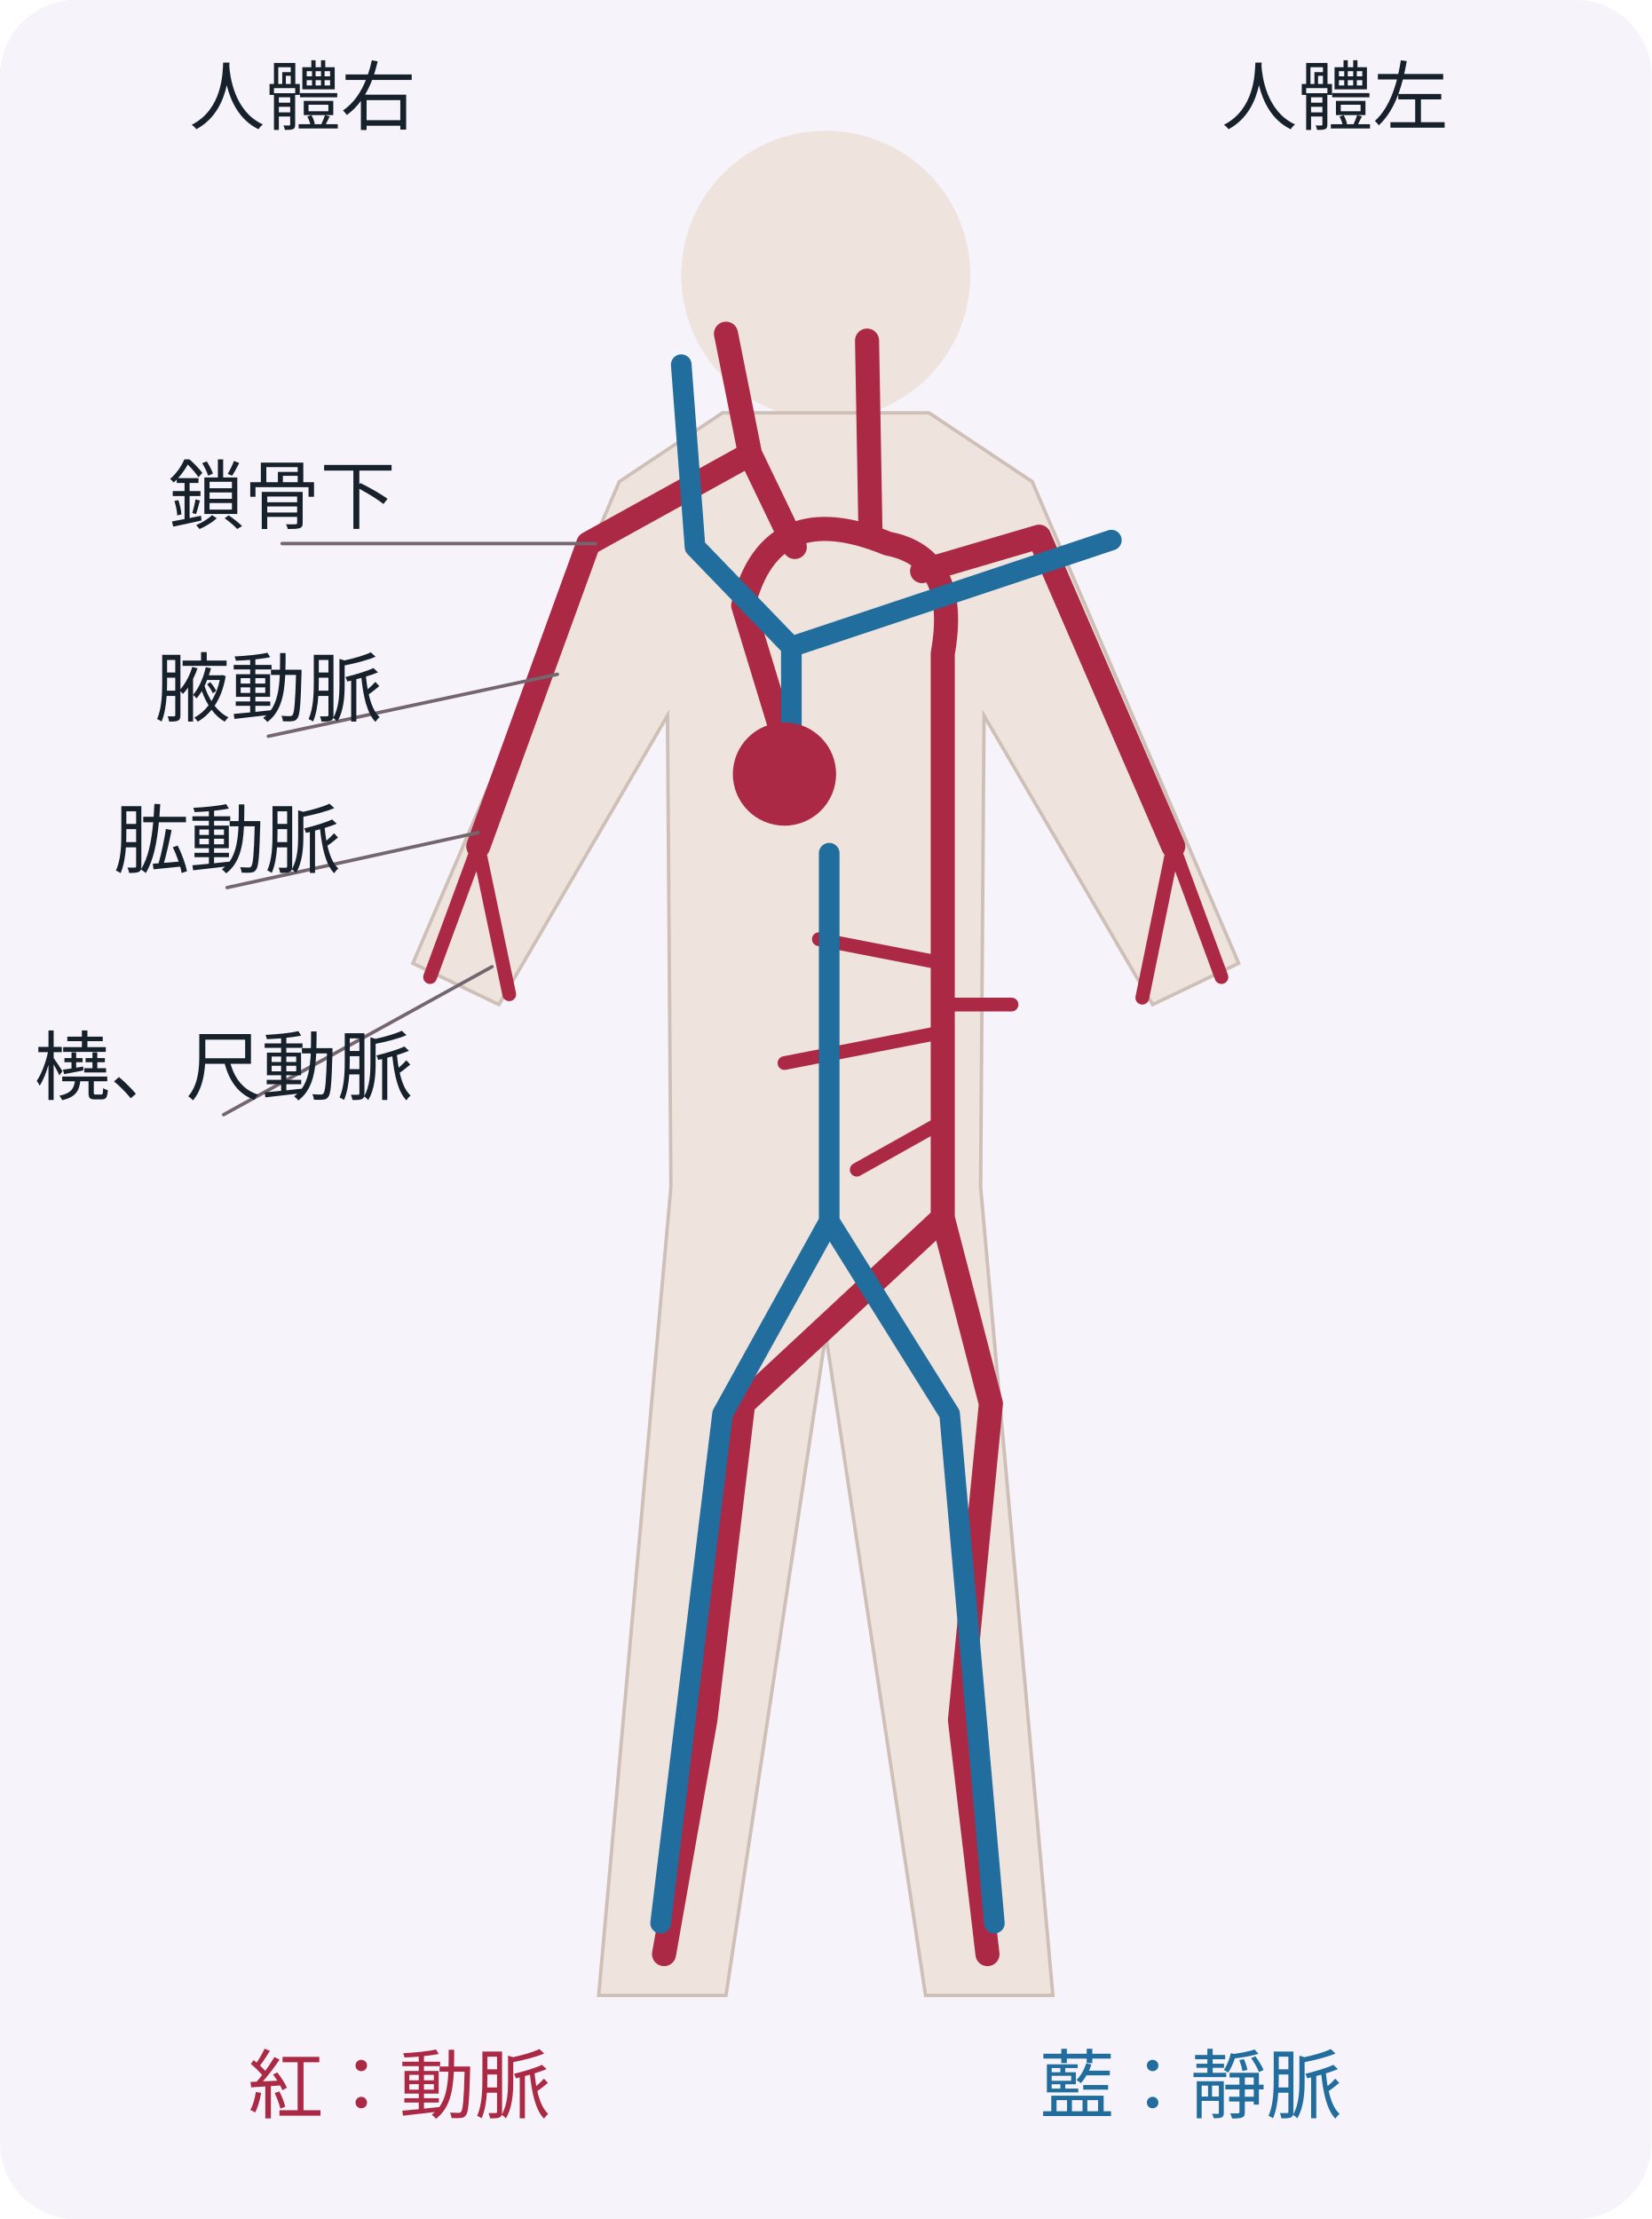
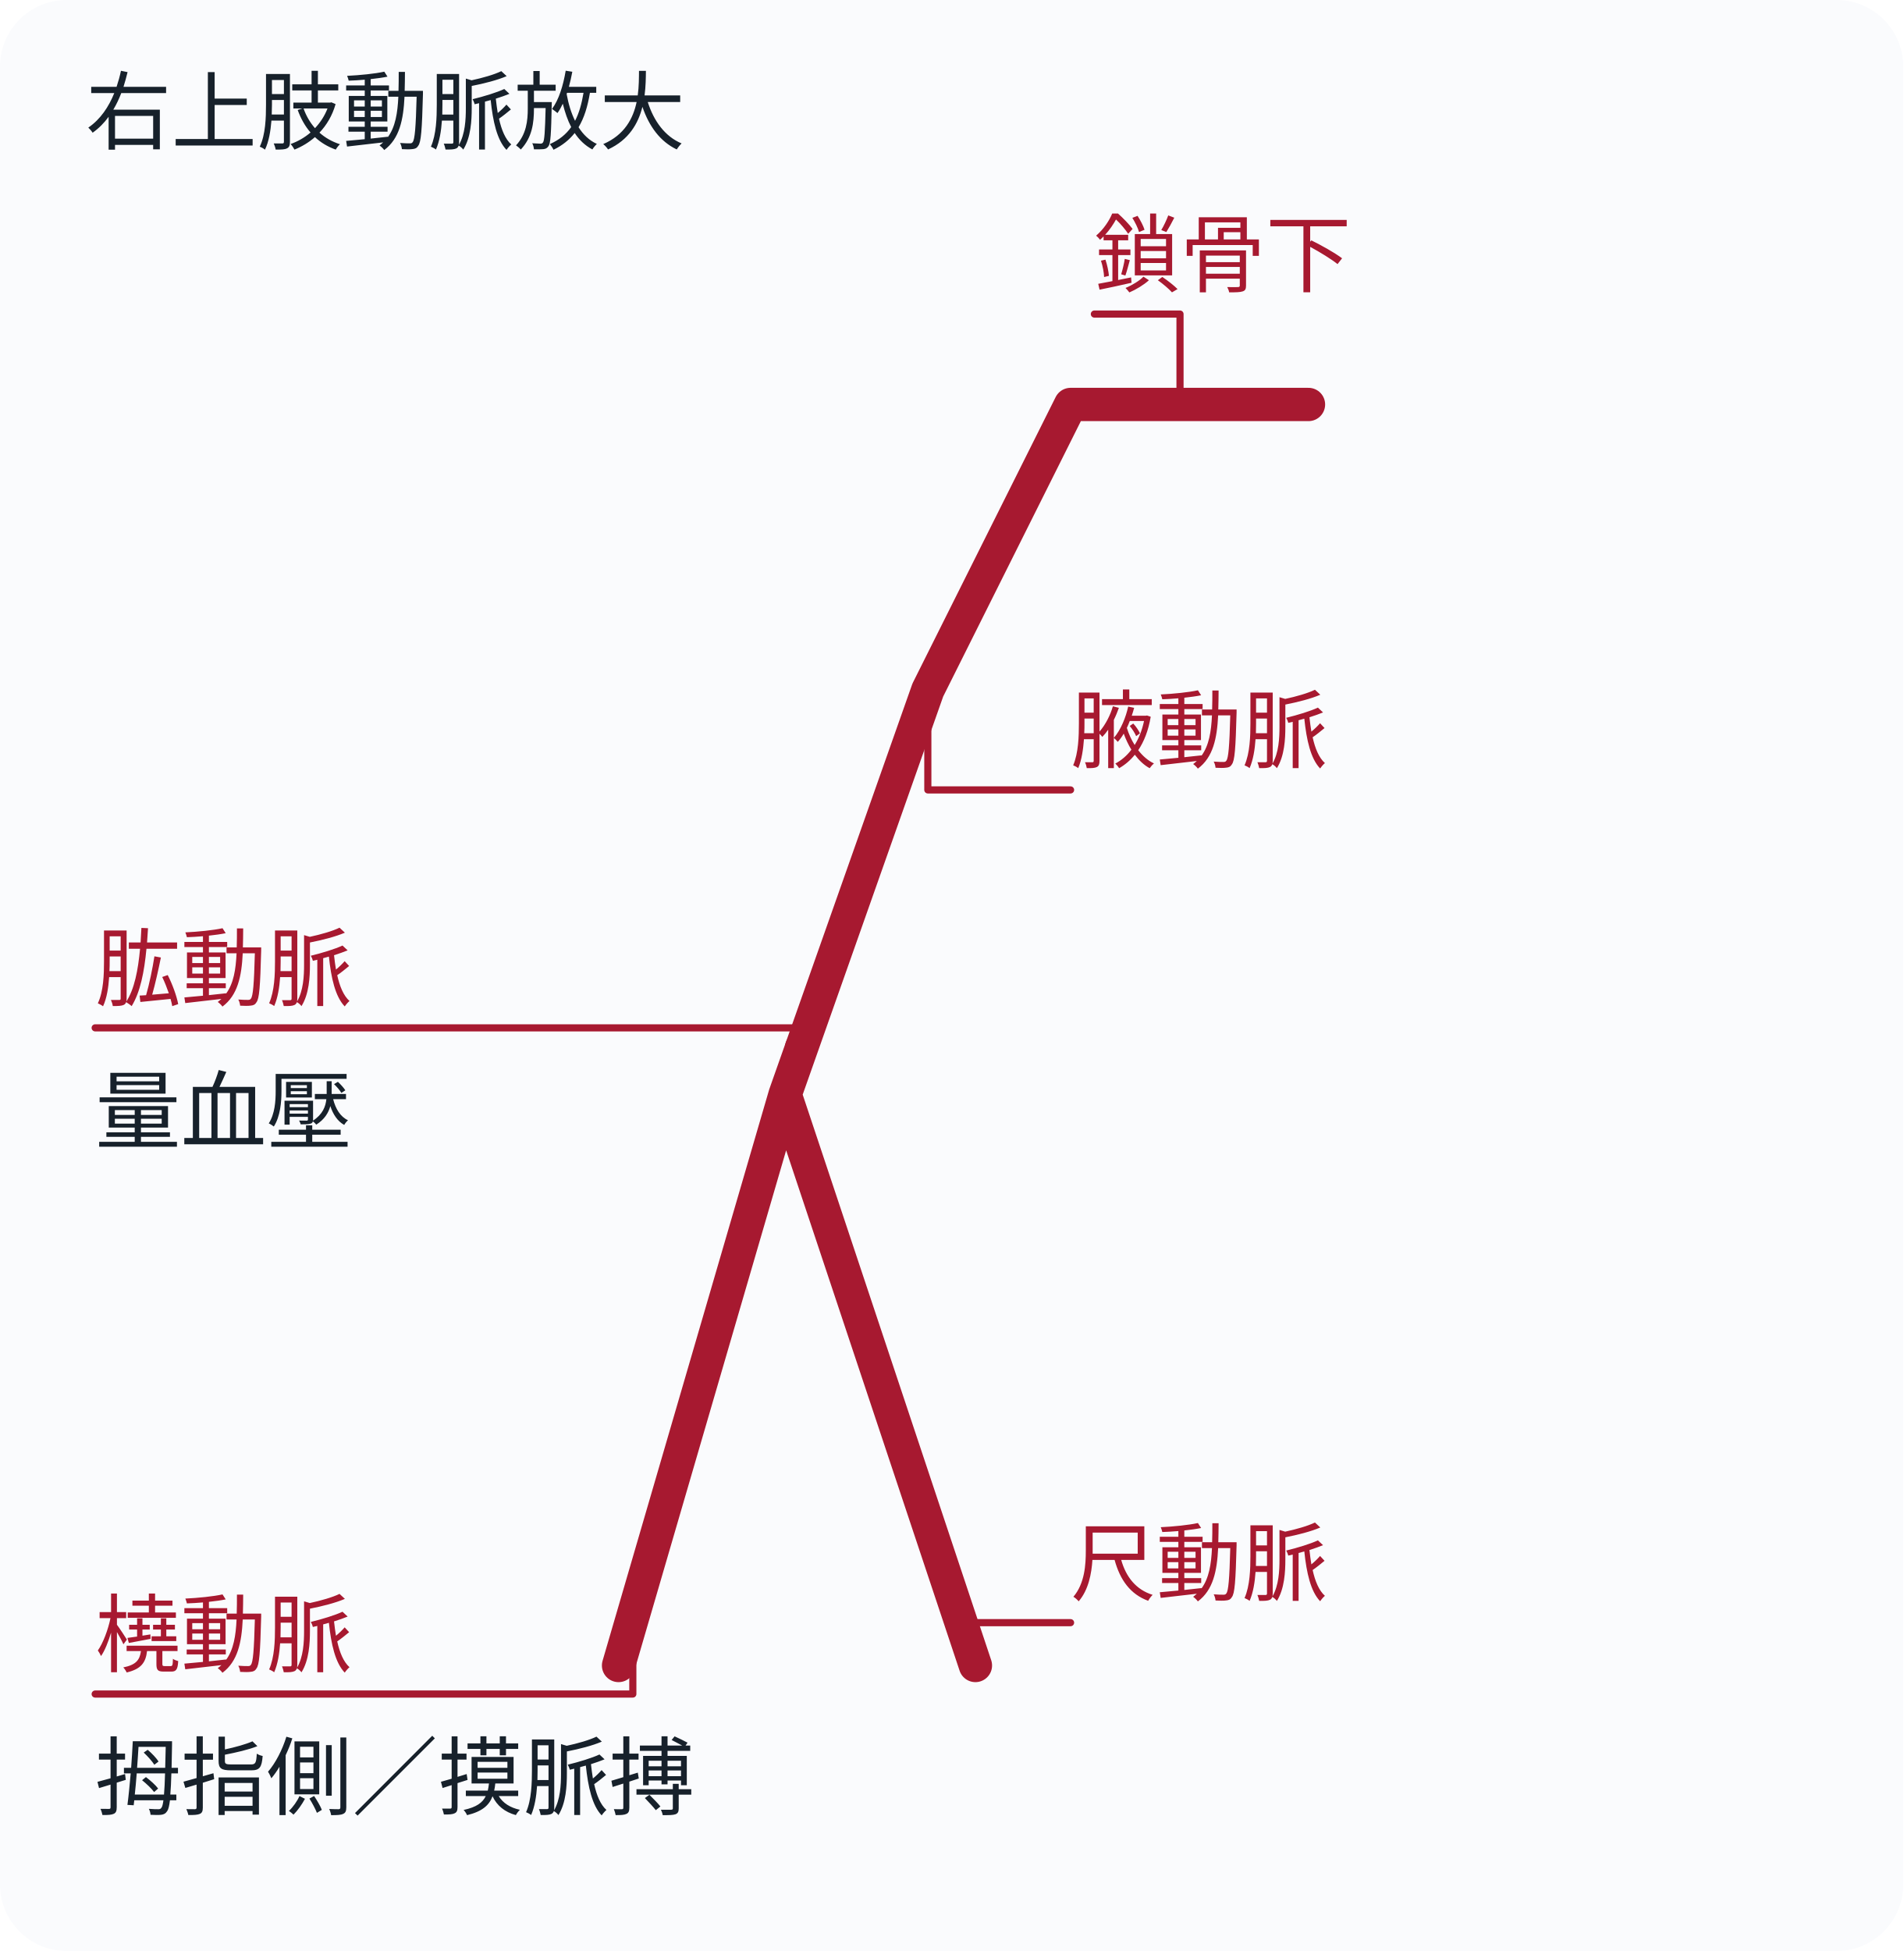
- <svg xmlns="http://www.w3.org/2000/svg" viewBox="0 0 480 645" role="img" style="font-family:system-ui,sans-serif">
-   <rect width="480" height="645" rx="22" fill="#f7f3fa" />
-   <circle cx="240" cy="80" r="42" fill="#eee4dd" />
-   <path d="M210 120 L180 140 L120 280 L145 292 L194 208 L195 345 L174 580 L211 580 L240 388 L269 580 L306 580 L285 345 L286 208 L335 292 L360 280 L300 140 L270 120 Z" fill="#eee4dd" stroke="#cec0b6" />
-   <text x="88" y="36" font-size="22" fill="#17212b" text-anchor="middle">人體右</text>
-   <text x="388" y="36" font-size="22" fill="#17212b" text-anchor="middle">人體左</text>
-   <path d="M230 222 L216 176 Q224 144 258 158 Q279 162 274 190 L274 354 M274 354 L216 408 L205 500 L193 568 M274 354 L288 408 L279 500 L287 568" fill="none" stroke="#ab2944" stroke-width="7" stroke-linecap="round" stroke-linejoin="round" />
-   <path d="M231 159 L218 132 L211 97 M218 132 L171 158 L139 246 M253 155 L252 99 M268 166 L302 156 L341 246" fill="none" stroke="#ab2944" stroke-width="7" stroke-linecap="round" stroke-linejoin="round" />
-   <path d="M139 246 L125 284 M139 246 L148 289 M341 246 L332 290 M341 246 L355 284" fill="none" stroke="#ab2944" stroke-width="4" stroke-linecap="round" stroke-linejoin="round" />
-   <path d="M274 280 L238 273 M274 300 L228 309 M274 326 L249 340 M274 292 L294 292" fill="none" stroke="#ab2944" stroke-width="4" stroke-linecap="round" stroke-linejoin="round" />
-   <path d="M198 106 L202 159 L230 188 L230 226 M323 157 L230 188 M192 559 L210 411 L241 355 L241 248 M289 559 L276 411 L241 355" fill="none" stroke="#216d9d" stroke-width="6" stroke-linecap="round" stroke-linejoin="round" />
-   <circle cx="228" cy="225" r="15" fill="#ab2944" />
-   <text x="72" y="614" font-size="22" fill="#ab2944" text-anchor="start">紅：動脈</text>
-   <text x="302" y="614" font-size="22" fill="#216d9d" text-anchor="start">藍：靜脈</text>
-   <path d="M82 158 L173 158" fill="none" stroke="#73666e" stroke-width="1" stroke-linecap="round" stroke-linejoin="round" />
-   <text x="82" y="152" font-size="22" fill="#17212b" text-anchor="middle">鎖骨下</text>
-   <path d="M78 214 L162 196" fill="none" stroke="#73666e" stroke-width="1" stroke-linecap="round" stroke-linejoin="round" />
-   <text x="78" y="208" font-size="22" fill="#17212b" text-anchor="middle">腋動脈</text>
-   <path d="M66 258 L139 242" fill="none" stroke="#73666e" stroke-width="1" stroke-linecap="round" stroke-linejoin="round" />
-   <text x="66" y="252" font-size="22" fill="#17212b" text-anchor="middle">肱動脈</text>
-   <path d="M65 324 L143 281" fill="none" stroke="#73666e" stroke-width="1" stroke-linecap="round" stroke-linejoin="round" />
-   <text x="65" y="318" font-size="22" fill="#17212b" text-anchor="middle">橈、尺動脈</text>
+ <svg xmlns="http://www.w3.org/2000/svg" viewBox="0 0 400 410" role="img" aria-label="右上肢動脈放大">
+   <style>text{font-family:system-ui,sans-serif;font-size:calc(18px * var(--font-scale,1))}.title{font-weight:700}</style>
+   <rect width="400" height="410" rx="14" fill="#fafbfd" />
+   <text x="18" y="30" font-size="18" fill="#17212b" text-anchor="start">右上肢動脈放大</text>
+   <path d="M275 85H225L195 145L165 230L130 350M165 230L205 350" fill="none" stroke="#a71930" stroke-width="7" stroke-linecap="round" stroke-linejoin="round" />
+   <text x="230" y="60" font-size="18" fill="#a71930" text-anchor="start">鎖骨下</text>
+   <path d="M230 66H248V85" fill="none" stroke="#a71930" stroke-width="1.5" stroke-linecap="round" stroke-linejoin="round" />
+   <circle cx="248" cy="85" r="3" fill="#a71930" />
+   <text x="225" y="160" font-size="18" fill="#a71930" text-anchor="start">腋動脈</text>
+   <path d="M225 166H195V145" fill="none" stroke="#a71930" stroke-width="1.5" stroke-linecap="round" stroke-linejoin="round" />
+   <circle cx="195" cy="145" r="3" fill="#a71930" />
+   <text x="20" y="210" font-size="18" fill="#a71930" text-anchor="start">肱動脈</text>
+   <path d="M20 216H168V220" fill="none" stroke="#a71930" stroke-width="1.5" stroke-linecap="round" stroke-linejoin="round" />
+   <circle cx="168" cy="220" r="3" fill="#a71930" />
+   <text x="20" y="240" font-size="18" fill="#17212b" text-anchor="start">量血壓</text>
+   <text x="20" y="350" font-size="18" fill="#a71930" text-anchor="start">橈動脈</text>
+   <path d="M20 356H133V341" fill="none" stroke="#a71930" stroke-width="1.5" stroke-linecap="round" stroke-linejoin="round" />
+   <circle cx="133" cy="341" r="3" fill="#a71930" />
+   <text x="20" y="380" font-size="18" fill="#17212b" text-anchor="start">拇指側／摸脈搏</text>
+   <text x="225" y="335" font-size="18" fill="#a71930" text-anchor="start">尺動脈</text>
+   <path d="M225 341H200V336" fill="none" stroke="#a71930" stroke-width="1.5" stroke-linecap="round" stroke-linejoin="round" />
+   <circle cx="200" cy="336" r="3" fill="#a71930" />
</svg>
